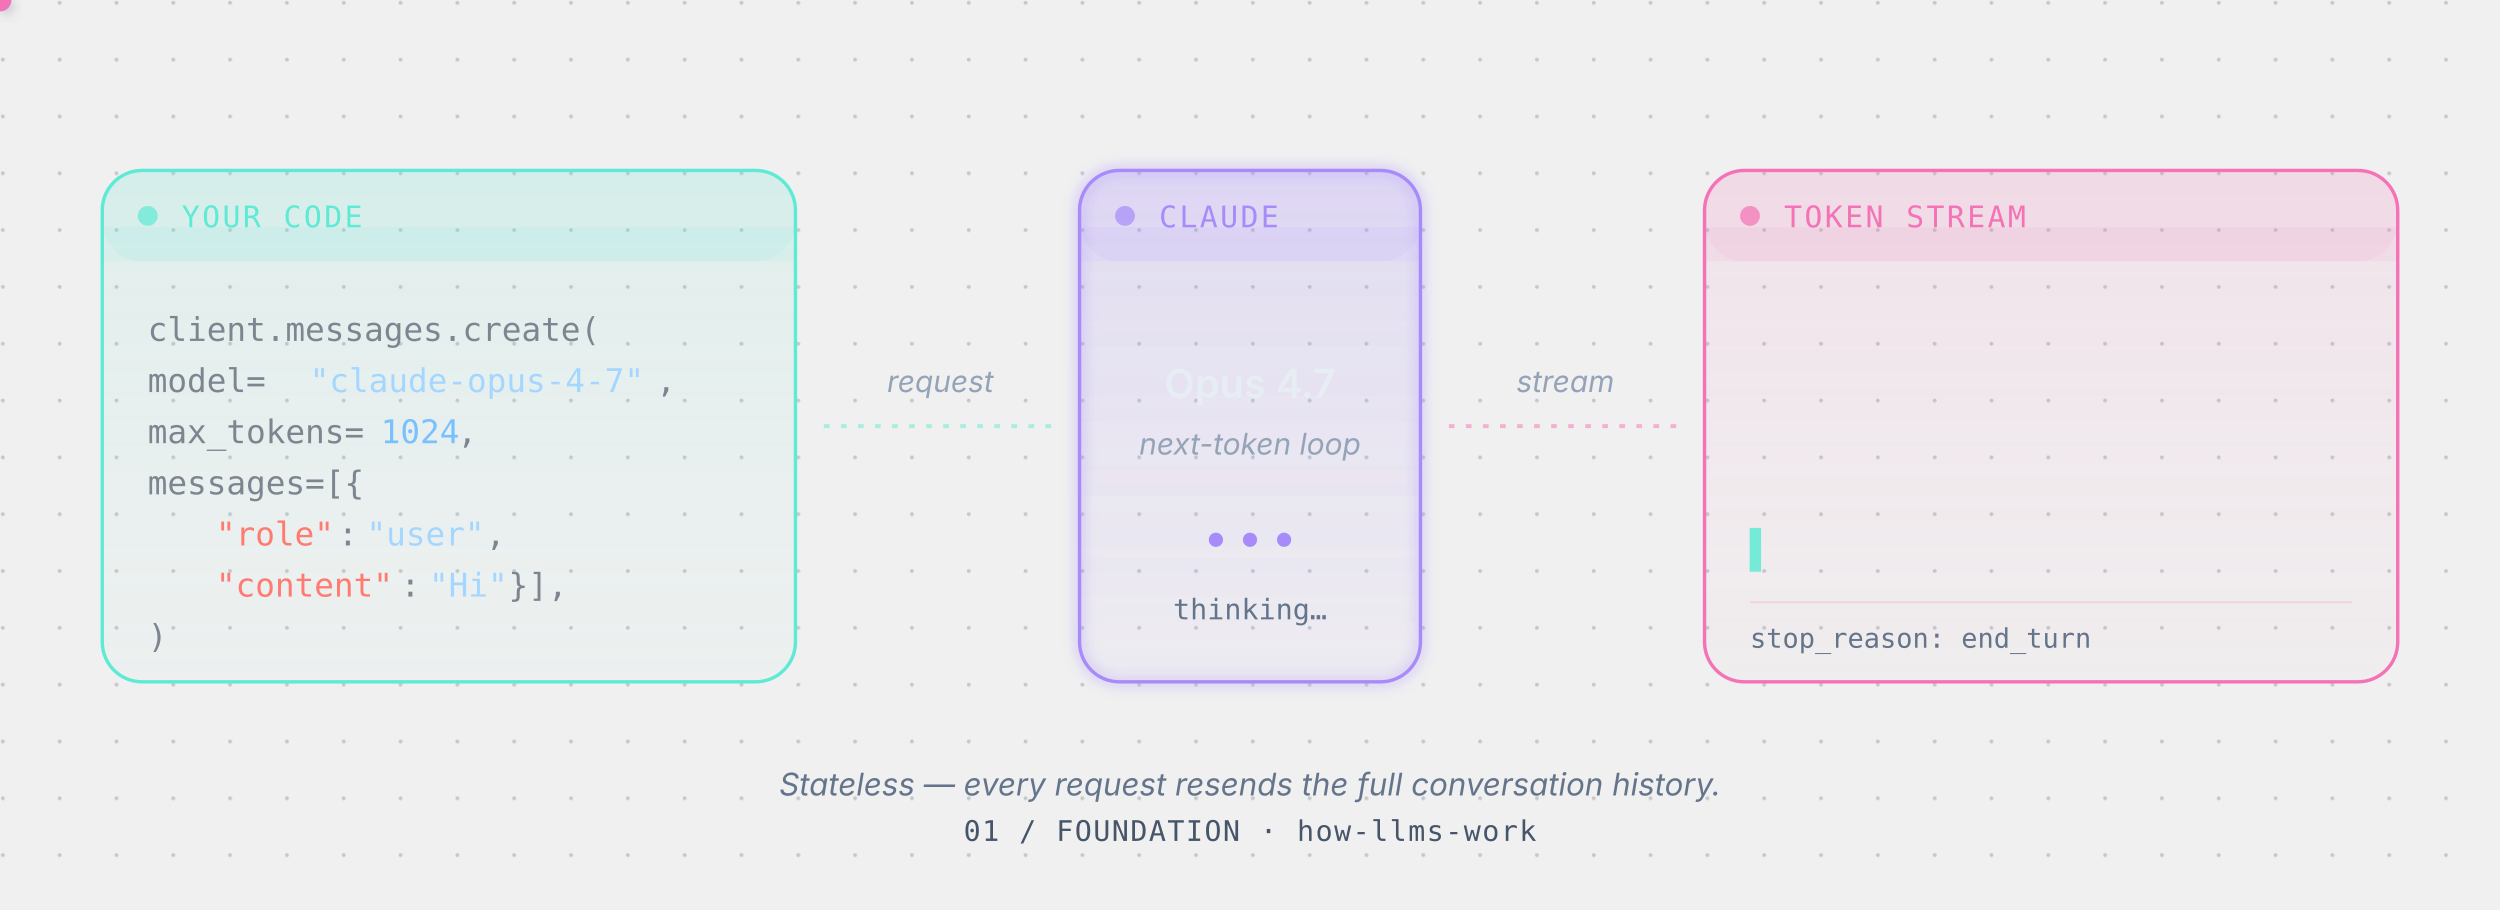
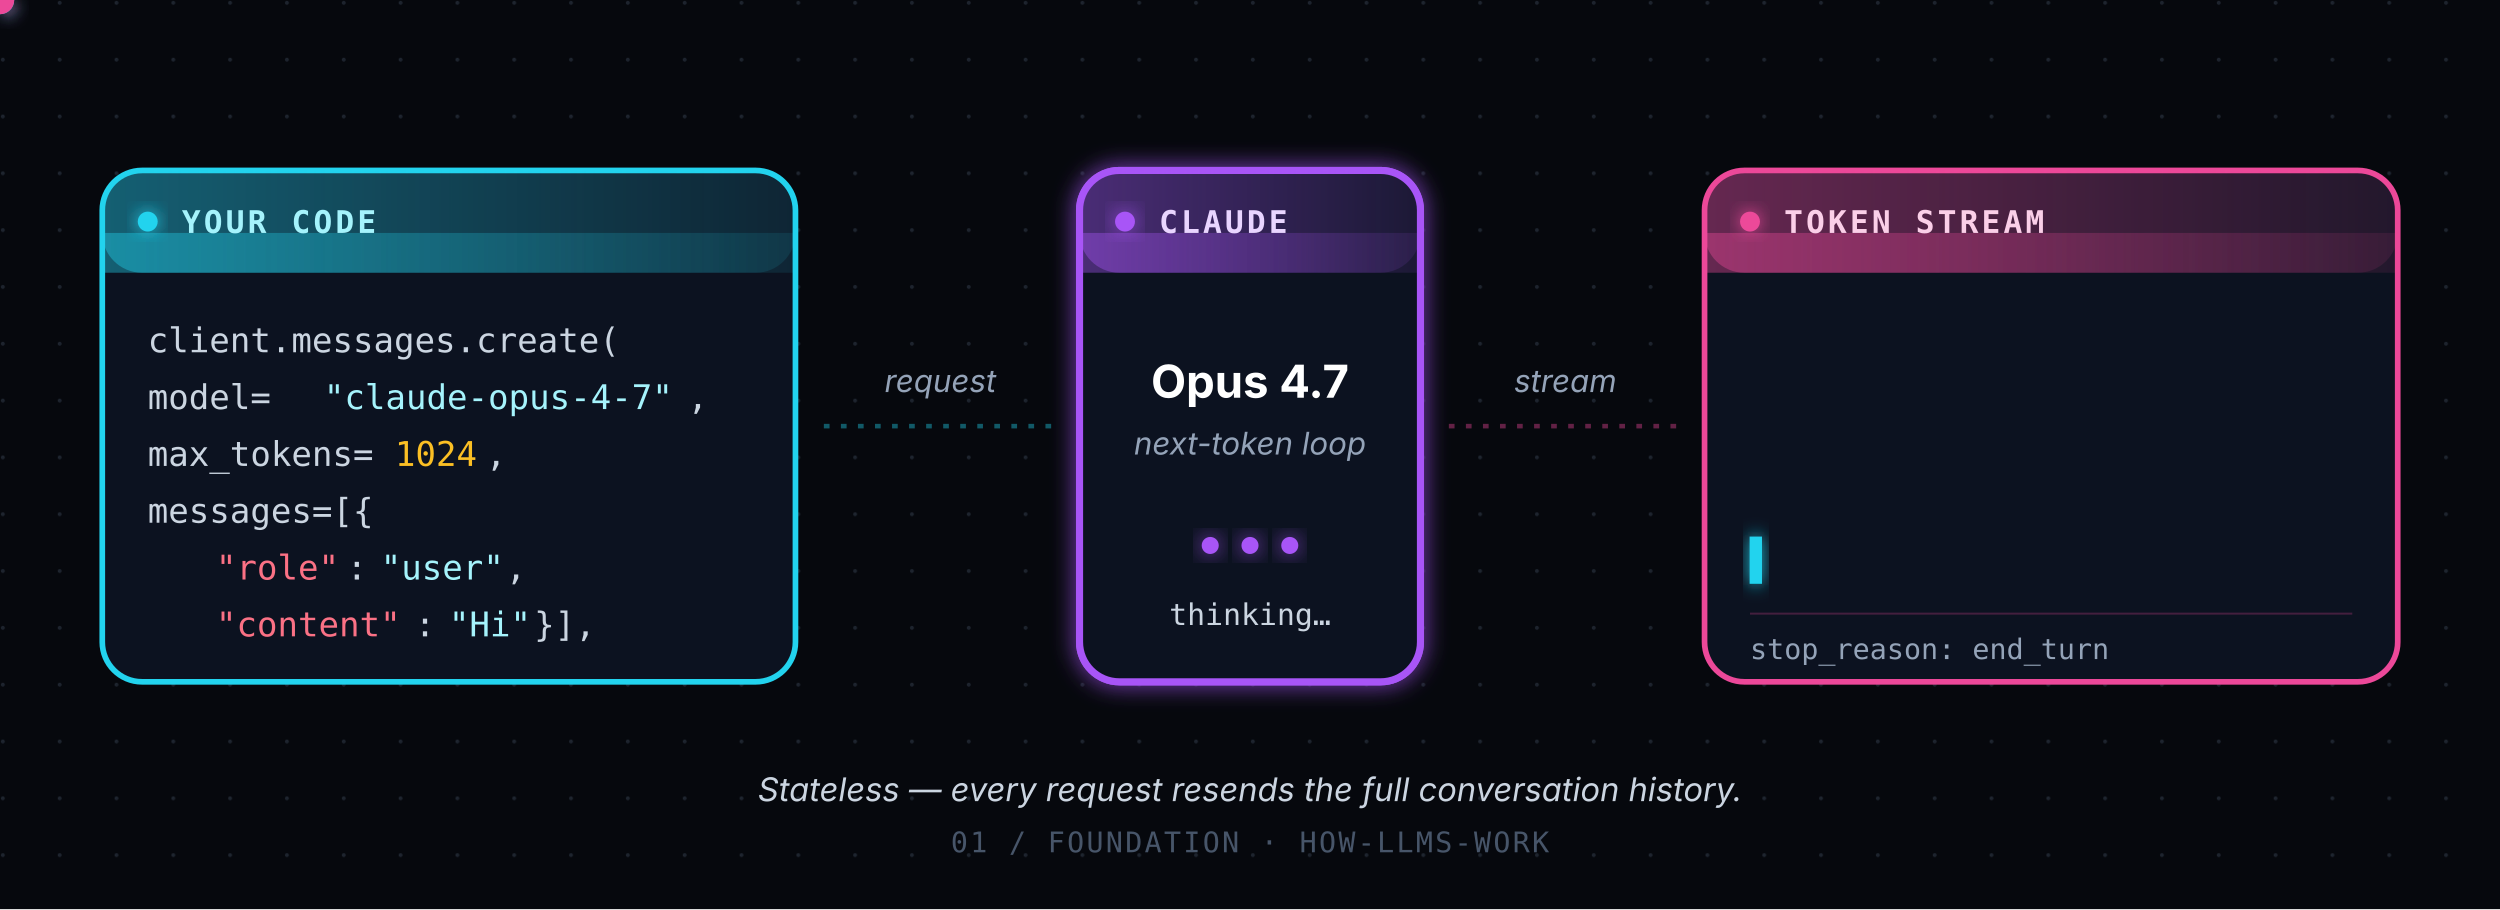
<svg xmlns="http://www.w3.org/2000/svg" viewBox="0 0 880 320" font-family="ui-sans-serif, system-ui, -apple-system, 'Segoe UI', sans-serif">
  <defs>
-     <linearGradient id="bg-cyan" x1="0" y1="0" x2="0" y2="1">
-       <stop offset="0%" stop-color="#5eead4" stop-opacity="0.10" />
-       <stop offset="100%" stop-color="#5eead4" stop-opacity="0.02" />
-     </linearGradient>
-     <linearGradient id="bg-purple" x1="0" y1="0" x2="0" y2="1">
-       <stop offset="0%" stop-color="#a78bfa" stop-opacity="0.10" />
-       <stop offset="100%" stop-color="#a78bfa" stop-opacity="0.02" />
-     </linearGradient>
-     <linearGradient id="bg-pink" x1="0" y1="0" x2="0" y2="1">
-       <stop offset="0%" stop-color="#f472b6" stop-opacity="0.10" />
-       <stop offset="100%" stop-color="#f472b6" stop-opacity="0.02" />
-     </linearGradient>
-     <filter id="glow" x="-50%" y="-50%" width="200%" height="200%">
-       <feGaussianBlur stdDeviation="2.5" result="blur" />
+     <pattern id="dotgrid" x="0" y="0" width="20" height="20" patternUnits="userSpaceOnUse">
+       <circle cx="1" cy="1" r="0.7" fill="#475569" opacity="0.35" />
+     </pattern>
+     <filter id="glow-cyan" x="-50%" y="-50%" width="200%" height="200%">
+       <feGaussianBlur stdDeviation="3" result="blur" />
      <feMerge>
        <feMergeNode in="blur" />
        <feMergeNode in="SourceGraphic" />
      </feMerge>
    </filter>
-     <pattern id="dotgrid" x="0" y="0" width="20" height="20" patternUnits="userSpaceOnUse">
-       <circle cx="1" cy="1" r="0.7" fill="#475569" opacity="0.25" />
-     </pattern>
+     <filter id="glow-purple" x="-50%" y="-50%" width="200%" height="200%">
+       <feGaussianBlur stdDeviation="4" result="blur" />
+       <feMerge>
+         <feMergeNode in="blur" />
+         <feMergeNode in="SourceGraphic" />
+       </feMerge>
+     </filter>
+     <filter id="glow-pink" x="-50%" y="-50%" width="200%" height="200%">
+       <feGaussianBlur stdDeviation="3" result="blur" />
+       <feMerge>
+         <feMergeNode in="blur" />
+         <feMergeNode in="SourceGraphic" />
+       </feMerge>
+     </filter>
+     <linearGradient id="header-cyan" x1="0" y1="0" x2="1" y2="0">
+       <stop offset="0%" stop-color="#22d3ee" stop-opacity="0.40" />
+       <stop offset="100%" stop-color="#22d3ee" stop-opacity="0.10" />
+     </linearGradient>
+     <linearGradient id="header-purple" x1="0" y1="0" x2="1" y2="0">
+       <stop offset="0%" stop-color="#a855f7" stop-opacity="0.40" />
+       <stop offset="100%" stop-color="#a855f7" stop-opacity="0.10" />
+     </linearGradient>
+     <linearGradient id="header-pink" x1="0" y1="0" x2="1" y2="0">
+       <stop offset="0%" stop-color="#ec4899" stop-opacity="0.40" />
+       <stop offset="100%" stop-color="#ec4899" stop-opacity="0.10" />
+     </linearGradient>
  </defs>
+   <rect width="880" height="320" fill="#06080d" />
  <rect width="880" height="320" fill="url(#dotgrid)" />
  <g transform="translate(36, 60)">
-     <rect width="244" height="180" rx="14" fill="url(#bg-cyan)" stroke="#5eead4" stroke-width="1.2" />
-     <rect width="244" height="32" rx="14" fill="#5eead4" fill-opacity="0.08" />
-     <rect y="20" width="244" height="12" fill="#5eead4" fill-opacity="0.08" />
-     <circle cx="16" cy="16" r="3.5" fill="#5eead4" opacity="0.7" />
-     <text x="28" y="20" fill="#5eead4" font-family="ui-monospace, SFMono-Regular, monospace" font-size="10.5" letter-spacing="0.08em">YOUR CODE</text>
-     <text x="16" y="60" fill="#7d8590" font-family="ui-monospace, SFMono-Regular, monospace" font-size="11.5">client.messages.create(</text>
-     <text x="16" y="78" fill="#7d8590" font-family="ui-monospace, SFMono-Regular, monospace" font-size="11.5">  model=</text>
-     <text x="73" y="78" fill="#a5d6ff" font-family="ui-monospace, SFMono-Regular, monospace" font-size="11.5">"claude-opus-4-7"</text>
-     <text x="195" y="78" fill="#7d8590" font-family="ui-monospace, SFMono-Regular, monospace" font-size="11.5">,</text>
-     <text x="16" y="96" fill="#7d8590" font-family="ui-monospace, SFMono-Regular, monospace" font-size="11.5">  max_tokens=</text>
-     <text x="98" y="96" fill="#79c0ff" font-family="ui-monospace, SFMono-Regular, monospace" font-size="11.5">1024</text>
-     <text x="125" y="96" fill="#7d8590" font-family="ui-monospace, SFMono-Regular, monospace" font-size="11.5">,</text>
-     <text x="16" y="114" fill="#7d8590" font-family="ui-monospace, SFMono-Regular, monospace" font-size="11.5">  messages=[{</text>
-     <text x="16" y="132" fill="#7d8590" font-family="ui-monospace, SFMono-Regular, monospace" font-size="11.5">    </text>
-     <text x="40" y="132" fill="#ff7b72" font-family="ui-monospace, SFMono-Regular, monospace" font-size="11.5">"role"</text>
-     <text x="83" y="132" fill="#7d8590" font-family="ui-monospace, SFMono-Regular, monospace" font-size="11.5">: </text>
-     <text x="93" y="132" fill="#a5d6ff" font-family="ui-monospace, SFMono-Regular, monospace" font-size="11.5">"user"</text>
-     <text x="135" y="132" fill="#7d8590" font-family="ui-monospace, SFMono-Regular, monospace" font-size="11.5">,</text>
-     <text x="16" y="150" fill="#7d8590" font-family="ui-monospace, SFMono-Regular, monospace" font-size="11.5">    </text>
-     <text x="40" y="150" fill="#ff7b72" font-family="ui-monospace, SFMono-Regular, monospace" font-size="11.5">"content"</text>
-     <text x="105" y="150" fill="#7d8590" font-family="ui-monospace, SFMono-Regular, monospace" font-size="11.5">: </text>
-     <text x="115" y="150" fill="#a5d6ff" font-family="ui-monospace, SFMono-Regular, monospace" font-size="11.5">"Hi"</text>
-     <text x="143" y="150" fill="#7d8590" font-family="ui-monospace, SFMono-Regular, monospace" font-size="11.5">}],</text>
-     <text x="16" y="168" fill="#7d8590" font-family="ui-monospace, SFMono-Regular, monospace" font-size="11.5">)</text>
+     <rect width="244" height="180" rx="14" fill="#0c1220" stroke="#22d3ee" stroke-width="2" />
+     <rect width="244" height="36" rx="14" fill="url(#header-cyan)" />
+     <rect y="22" width="244" height="14" fill="url(#header-cyan)" />
+     <circle cx="16" cy="18" r="3.5" fill="#22d3ee" filter="url(#glow-cyan)" />
+     <text x="28" y="22" fill="#a5f3fc" font-family="ui-monospace, SFMono-Regular, monospace" font-size="11" font-weight="600" letter-spacing="0.10em">YOUR CODE</text>
+     <text x="16" y="64" fill="#cbd5e1" font-family="ui-monospace, SFMono-Regular, monospace" font-size="12">client.messages.create(</text>
+     <text x="16" y="84" fill="#cbd5e1" font-family="ui-monospace, SFMono-Regular, monospace" font-size="12">  model=</text>
+     <text x="78" y="84" fill="#a5f3fc" font-family="ui-monospace, SFMono-Regular, monospace" font-size="12">"claude-opus-4-7"</text>
+     <text x="206" y="84" fill="#cbd5e1" font-family="ui-monospace, SFMono-Regular, monospace" font-size="12">,</text>
+     <text x="16" y="104" fill="#cbd5e1" font-family="ui-monospace, SFMono-Regular, monospace" font-size="12">  max_tokens=</text>
+     <text x="103" y="104" fill="#fbbf24" font-family="ui-monospace, SFMono-Regular, monospace" font-size="12">1024</text>
+     <text x="135" y="104" fill="#cbd5e1" font-family="ui-monospace, SFMono-Regular, monospace" font-size="12">,</text>
+     <text x="16" y="124" fill="#cbd5e1" font-family="ui-monospace, SFMono-Regular, monospace" font-size="12">  messages=[{</text>
+     <text x="40" y="144" fill="#fb7185" font-family="ui-monospace, SFMono-Regular, monospace" font-size="12">"role"</text>
+     <text x="86" y="144" fill="#cbd5e1" font-family="ui-monospace, SFMono-Regular, monospace" font-size="12">: </text>
+     <text x="98" y="144" fill="#a5f3fc" font-family="ui-monospace, SFMono-Regular, monospace" font-size="12">"user"</text>
+     <text x="142" y="144" fill="#cbd5e1" font-family="ui-monospace, SFMono-Regular, monospace" font-size="12">,</text>
+     <text x="40" y="164" fill="#fb7185" font-family="ui-monospace, SFMono-Regular, monospace" font-size="12">"content"</text>
+     <text x="110" y="164" fill="#cbd5e1" font-family="ui-monospace, SFMono-Regular, monospace" font-size="12">: </text>
+     <text x="122" y="164" fill="#a5f3fc" font-family="ui-monospace, SFMono-Regular, monospace" font-size="12">"Hi"</text>
+     <text x="152" y="164" fill="#cbd5e1" font-family="ui-monospace, SFMono-Regular, monospace" font-size="12">}],</text>
  </g>
  <g>
-     <line x1="290" y1="150" x2="372" y2="150" stroke="#5eead4" stroke-width="1.4" stroke-opacity="0.5" stroke-dasharray="2,4" />
-     <circle r="4" fill="#5eead4" filter="url(#glow)">
+     <line x1="290" y1="150" x2="372" y2="150" stroke="#22d3ee" stroke-width="1.6" stroke-opacity="0.4" stroke-dasharray="2,4" />
+     <circle r="5" fill="#22d3ee" filter="url(#glow-cyan)">
      <animateMotion dur="2.4s" repeatCount="indefinite" path="M290,150 L372,150" />
      <animate attributeName="opacity" values="0;1;1;0" dur="2.4s" repeatCount="indefinite" />
    </circle>
-     <text x="331" y="138" text-anchor="middle" fill="#94a3b8" font-size="10.5" font-style="italic">request</text>
+     <text x="331" y="138" text-anchor="middle" fill="#94a3b8" font-size="11" font-style="italic">request</text>
  </g>
  <g transform="translate(380, 60)">
-     <rect width="120" height="180" rx="14" fill="url(#bg-purple)" stroke="#a78bfa" stroke-width="1.2" filter="url(#glow)" />
-     <rect width="120" height="32" rx="14" fill="#a78bfa" fill-opacity="0.08" />
-     <rect y="20" width="120" height="12" fill="#a78bfa" fill-opacity="0.08" />
-     <circle cx="16" cy="16" r="3.5" fill="#a78bfa" opacity="0.7" />
-     <text x="28" y="20" fill="#a78bfa" font-family="ui-monospace, SFMono-Regular, monospace" font-size="10.5" letter-spacing="0.08em">CLAUDE</text>
-     <text x="60" y="80" text-anchor="middle" fill="#e6edf3" font-size="14" font-weight="600">Opus 4.7</text>
-     <text x="60" y="100" text-anchor="middle" fill="#94a3b8" font-size="10.5" font-style="italic">next-token loop</text>
-     <g transform="translate(60, 130)">
-       <circle cx="-12" r="2.5" fill="#a78bfa">
+     <rect width="120" height="180" rx="14" fill="#0c1220" stroke="#a855f7" stroke-width="2.5" filter="url(#glow-purple)" />
+     <rect width="120" height="180" rx="14" fill="#0c1220" />
+     <rect width="120" height="180" rx="14" fill="none" stroke="#a855f7" stroke-width="2.5" />
+     <rect width="120" height="36" rx="14" fill="url(#header-purple)" />
+     <rect y="22" width="120" height="14" fill="url(#header-purple)" />
+     <circle cx="16" cy="18" r="3.5" fill="#a855f7" filter="url(#glow-purple)" />
+     <text x="28" y="22" fill="#e9d5ff" font-family="ui-monospace, SFMono-Regular, monospace" font-size="11" font-weight="600" letter-spacing="0.10em">CLAUDE</text>
+     <text x="60" y="80" text-anchor="middle" fill="#ffffff" font-size="16" font-weight="700">Opus 4.7</text>
+     <text x="60" y="100" text-anchor="middle" fill="#94a3b8" font-size="11" font-style="italic">next-token loop</text>
+     <g transform="translate(60, 132)">
+       <circle cx="-14" r="3" fill="#a855f7" filter="url(#glow-purple)">
        <animate attributeName="opacity" values="0.2;1;0.2" dur="1.4s" begin="0s" repeatCount="indefinite" />
      </circle>
-       <circle r="2.5" fill="#a78bfa">
+       <circle r="3" fill="#a855f7" filter="url(#glow-purple)">
        <animate attributeName="opacity" values="0.2;1;0.2" dur="1.4s" begin="0.45s" repeatCount="indefinite" />
      </circle>
-       <circle cx="12" r="2.5" fill="#a78bfa">
+       <circle cx="14" r="3" fill="#a855f7" filter="url(#glow-purple)">
        <animate attributeName="opacity" values="0.2;1;0.2" dur="1.4s" begin="0.9s" repeatCount="indefinite" />
      </circle>
    </g>
-     <text x="60" y="158" text-anchor="middle" fill="#64748b" font-family="ui-monospace, SFMono-Regular, monospace" font-size="10">thinking…</text>
+     <text x="60" y="160" text-anchor="middle" fill="#cbd5e1" font-family="ui-monospace, SFMono-Regular, monospace" font-size="10.5">thinking…</text>
  </g>
  <g>
-     <line x1="510" y1="150" x2="592" y2="150" stroke="#f472b6" stroke-width="1.4" stroke-opacity="0.5" stroke-dasharray="2,4" />
-     <circle r="4" fill="#f472b6" filter="url(#glow)">
+     <line x1="510" y1="150" x2="592" y2="150" stroke="#ec4899" stroke-width="1.6" stroke-opacity="0.4" stroke-dasharray="2,4" />
+     <circle r="5" fill="#ec4899" filter="url(#glow-pink)">
      <animateMotion dur="2.4s" repeatCount="indefinite" path="M510,150 L592,150" />
      <animate attributeName="opacity" values="0;1;1;0" dur="2.4s" repeatCount="indefinite" />
    </circle>
-     <text x="551" y="138" text-anchor="middle" fill="#94a3b8" font-size="10.5" font-style="italic">stream</text>
+     <text x="551" y="138" text-anchor="middle" fill="#94a3b8" font-size="11" font-style="italic">stream</text>
  </g>
  <g transform="translate(600, 60)">
-     <rect width="244" height="180" rx="14" fill="url(#bg-pink)" stroke="#f472b6" stroke-width="1.2" />
-     <rect width="244" height="32" rx="14" fill="#f472b6" fill-opacity="0.08" />
-     <rect y="20" width="244" height="12" fill="#f472b6" fill-opacity="0.08" />
-     <circle cx="16" cy="16" r="3.5" fill="#f472b6" opacity="0.7" />
-     <text x="28" y="20" fill="#f472b6" font-family="ui-monospace, SFMono-Regular, monospace" font-size="10.5" letter-spacing="0.08em">TOKEN STREAM</text>
-     <g font-family="ui-monospace, SFMono-Regular, monospace" font-size="13" fill="#e6edf3">
-       <text x="16" y="62" opacity="0">Hello<animate attributeName="opacity" values="0;1" dur="0.2s" begin="0s" fill="freeze" />
+     <rect width="244" height="180" rx="14" fill="#0c1220" stroke="#ec4899" stroke-width="2" />
+     <rect width="244" height="36" rx="14" fill="url(#header-pink)" />
+     <rect y="22" width="244" height="14" fill="url(#header-pink)" />
+     <circle cx="16" cy="18" r="3.5" fill="#ec4899" filter="url(#glow-pink)" />
+     <text x="28" y="22" fill="#fbcfe8" font-family="ui-monospace, SFMono-Regular, monospace" font-size="11" font-weight="600" letter-spacing="0.10em">TOKEN STREAM</text>
+     <g font-family="ui-monospace, SFMono-Regular, monospace" font-size="13.5" fill="#ffffff" font-weight="500">
+       <text x="16" y="66" opacity="0">Hello<animate attributeName="opacity" values="0;1" dur="0.2s" begin="0s" fill="freeze" />
      </text>
-       <text x="62" y="62" opacity="0" fill="#94a3b8">!<animate attributeName="opacity" values="0;1" dur="0.2s" begin="0.25s" fill="freeze" />
+       <text x="64" y="66" opacity="0" fill="#94a3b8">!<animate attributeName="opacity" values="0;1" dur="0.2s" begin="0.25s" fill="freeze" />
      </text>
-       <text x="16" y="84" opacity="0">I'm<animate attributeName="opacity" values="0;1" dur="0.2s" begin="0.55s" fill="freeze" />
+       <text x="16" y="88" opacity="0">I'm<animate attributeName="opacity" values="0;1" dur="0.2s" begin="0.55s" fill="freeze" />
      </text>
-       <text x="44" y="84" opacity="0">Claude<animate attributeName="opacity" values="0;1" dur="0.2s" begin="0.85s" fill="freeze" />
+       <text x="48" y="88" opacity="0">Claude<animate attributeName="opacity" values="0;1" dur="0.2s" begin="0.85s" fill="freeze" />
      </text>
-       <text x="92" y="84" opacity="0" fill="#94a3b8">,<animate attributeName="opacity" values="0;1" dur="0.2s" begin="1.15s" fill="freeze" />
+       <text x="100" y="88" opacity="0" fill="#94a3b8">,<animate attributeName="opacity" values="0;1" dur="0.2s" begin="1.15s" fill="freeze" />
      </text>
-       <text x="16" y="106" opacity="0">an<animate attributeName="opacity" values="0;1" dur="0.2s" begin="1.45s" fill="freeze" />
+       <text x="16" y="110" opacity="0">an<animate attributeName="opacity" values="0;1" dur="0.2s" begin="1.45s" fill="freeze" />
      </text>
-       <text x="36" y="106" opacity="0">AI<animate attributeName="opacity" values="0;1" dur="0.2s" begin="1.75s" fill="freeze" />
+       <text x="38" y="110" opacity="0">AI<animate attributeName="opacity" values="0;1" dur="0.2s" begin="1.75s" fill="freeze" />
      </text>
-       <text x="56" y="106" opacity="0">assistant<animate attributeName="opacity" values="0;1" dur="0.2s" begin="2.05s" fill="freeze" />
+       <text x="60" y="110" opacity="0">assistant<animate attributeName="opacity" values="0;1" dur="0.2s" begin="2.05s" fill="freeze" />
      </text>
-       <text x="124" y="106" opacity="0" fill="#94a3b8">.<animate attributeName="opacity" values="0;1" dur="0.2s" begin="2.35s" fill="freeze" />
+       <text x="132" y="110" opacity="0" fill="#94a3b8">.<animate attributeName="opacity" values="0;1" dur="0.2s" begin="2.35s" fill="freeze" />
      </text>
    </g>
-     <text x="16" y="138" fill="#5eead4" font-family="ui-monospace, SFMono-Regular, monospace" font-size="13" opacity="0.85">▌
-       <animate attributeName="opacity" values="0;0.85;0" dur="1s" repeatCount="indefinite" />
+     <text x="16" y="142" fill="#22d3ee" font-family="ui-monospace, SFMono-Regular, monospace" font-size="14" filter="url(#glow-cyan)">▌
+       <animate attributeName="opacity" values="0;1;0" dur="1s" repeatCount="indefinite" />
    </text>
-     <line x1="16" y1="152" x2="228" y2="152" stroke="#f472b6" stroke-width="0.7" stroke-opacity="0.2" />
-     <text x="16" y="168" fill="#64748b" font-family="ui-monospace, SFMono-Regular, monospace" font-size="9.5">stop_reason: end_turn</text>
+     <line x1="16" y1="156" x2="228" y2="156" stroke="#ec4899" stroke-width="0.7" stroke-opacity="0.25" />
+     <text x="16" y="172" fill="#94a3b8" font-family="ui-monospace, SFMono-Regular, monospace" font-size="10">stop_reason: end_turn</text>
  </g>
-   <text x="440" y="280" text-anchor="middle" fill="#64748b" font-size="11" font-style="italic">
+   <text x="440" y="282" text-anchor="middle" fill="#cbd5e1" font-size="11.5" font-style="italic">
    Stateless — every request resends the full conversation history.
  </text>
-   <text x="440" y="296" text-anchor="middle" fill="#475569" font-size="10" font-family="ui-monospace, SFMono-Regular, monospace" letter-spacing="0.05em">
-     01 / FOUNDATION · how-llms-work
+   <text x="440" y="300" text-anchor="middle" fill="#475569" font-size="10" font-family="ui-monospace, SFMono-Regular, monospace" letter-spacing="0.08em">
+     01 / FOUNDATION · HOW-LLMS-WORK
  </text>
</svg>
